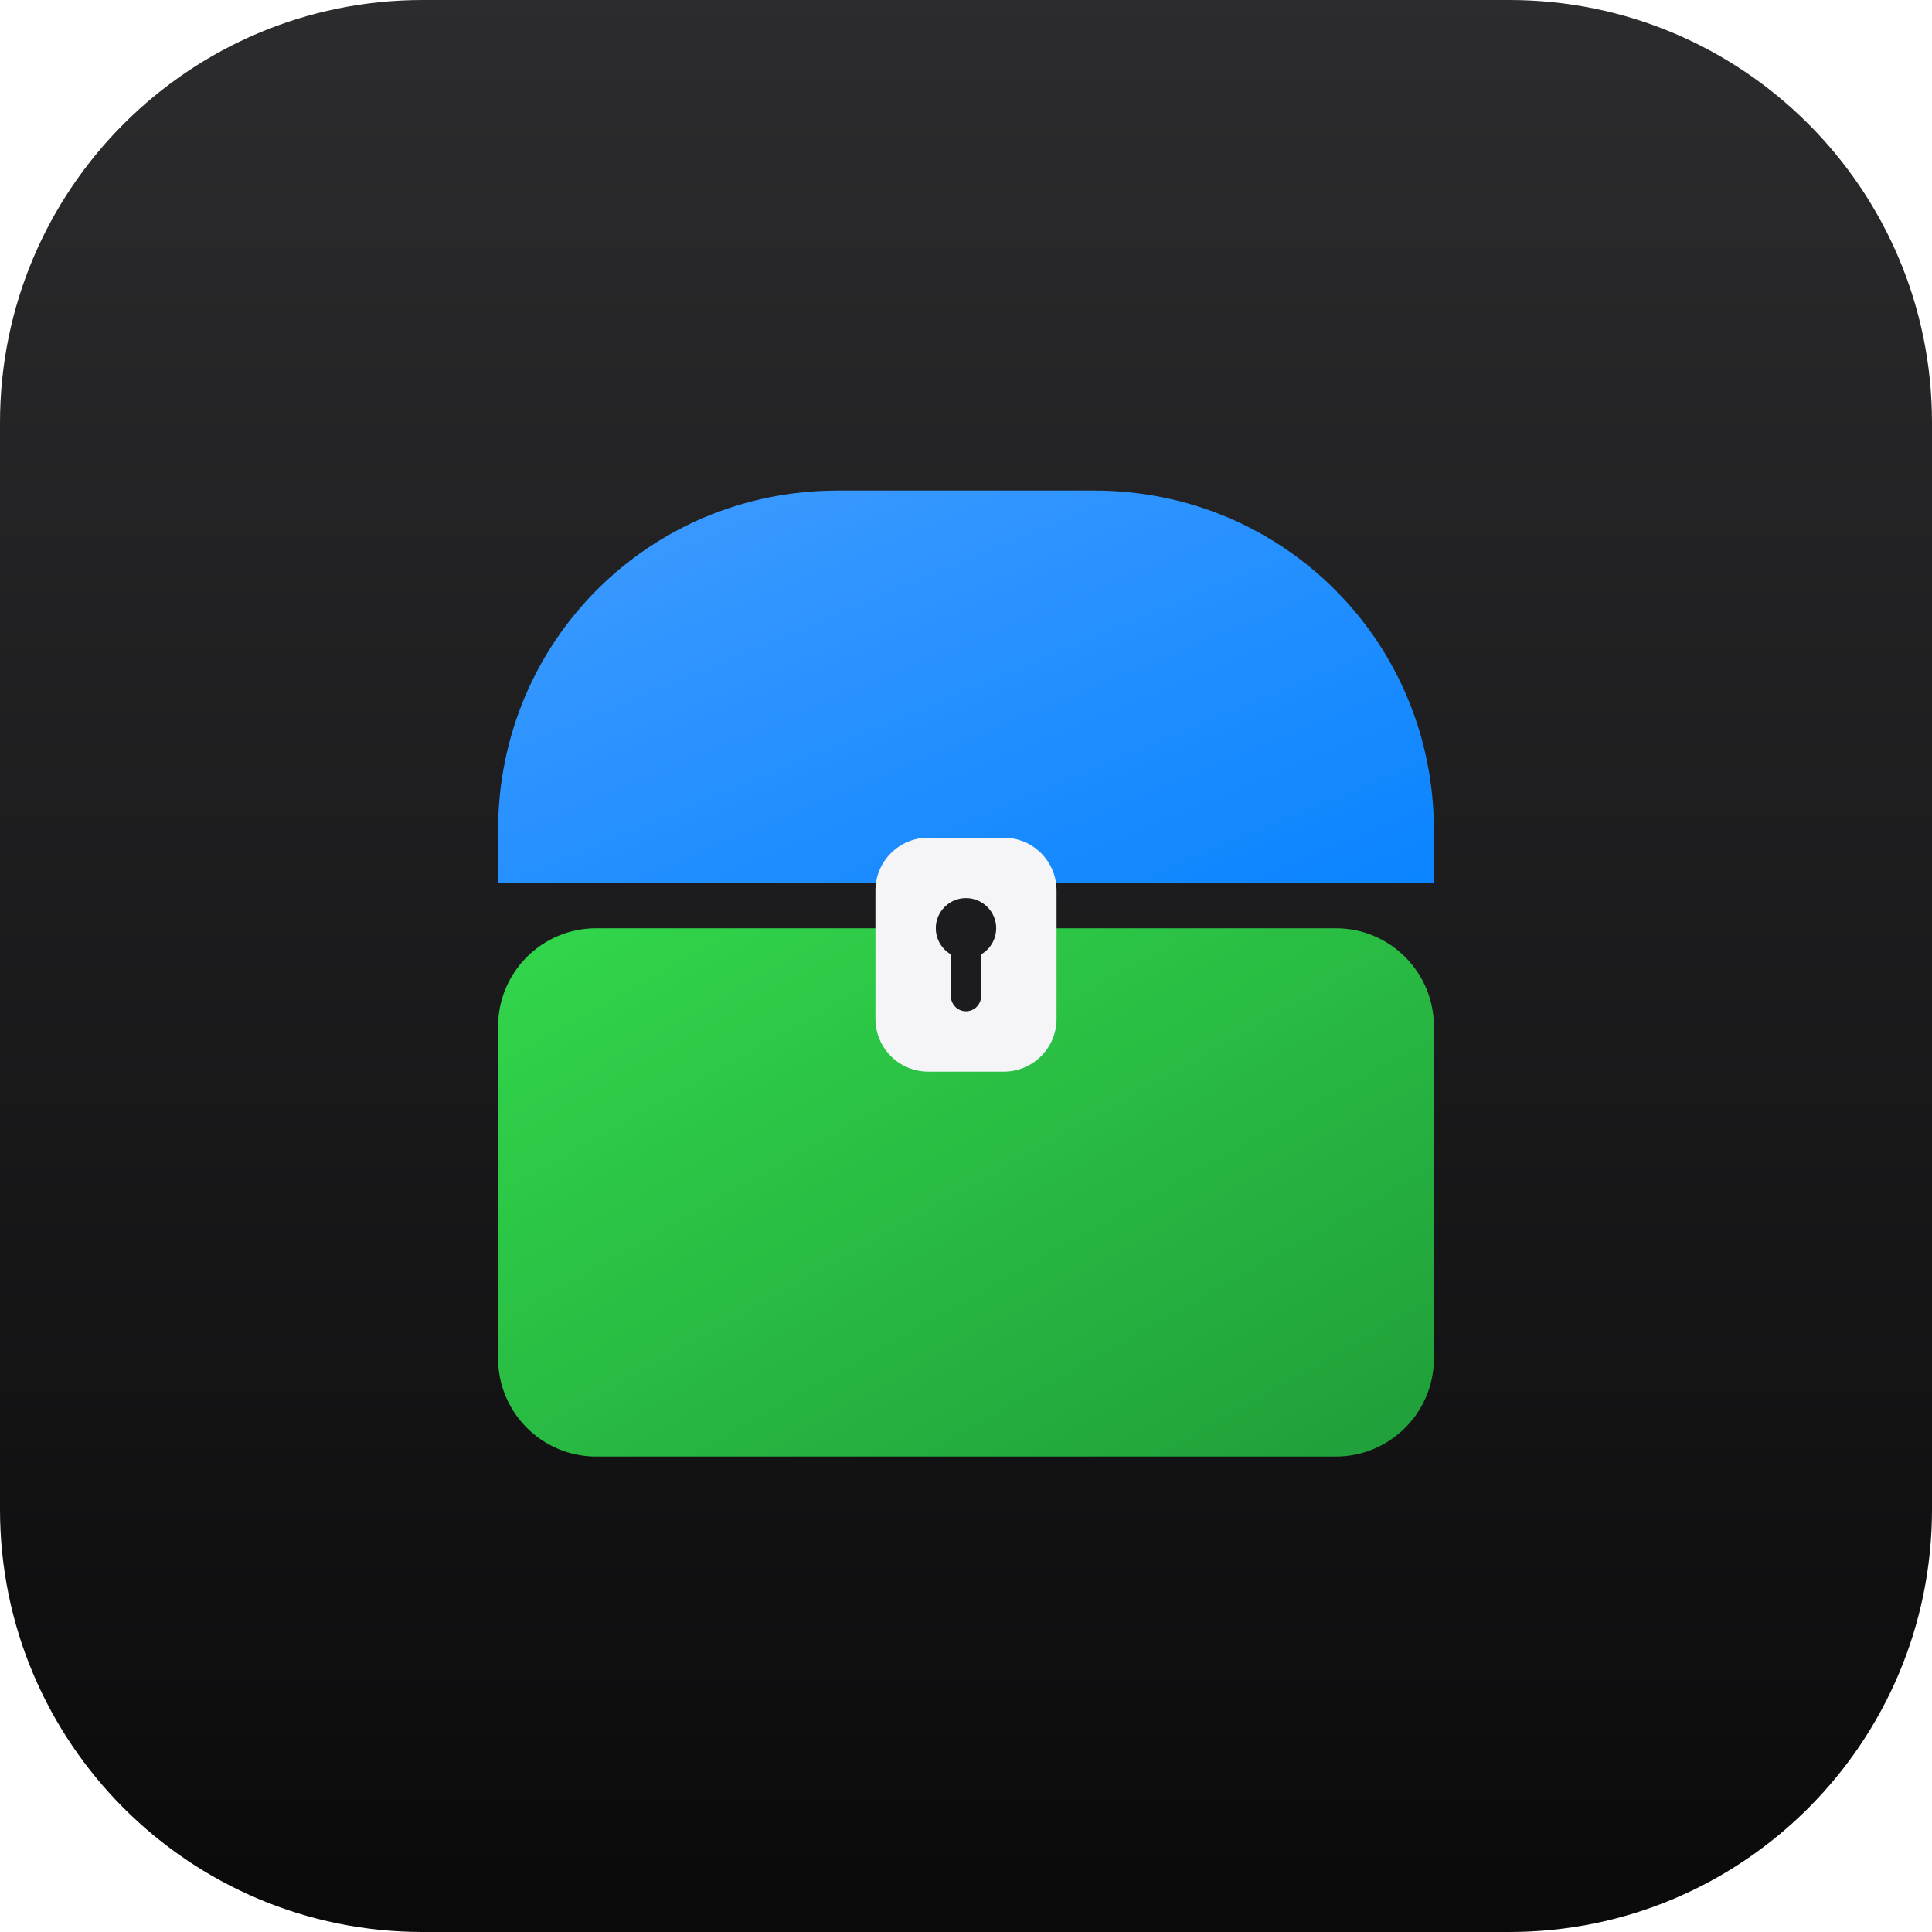
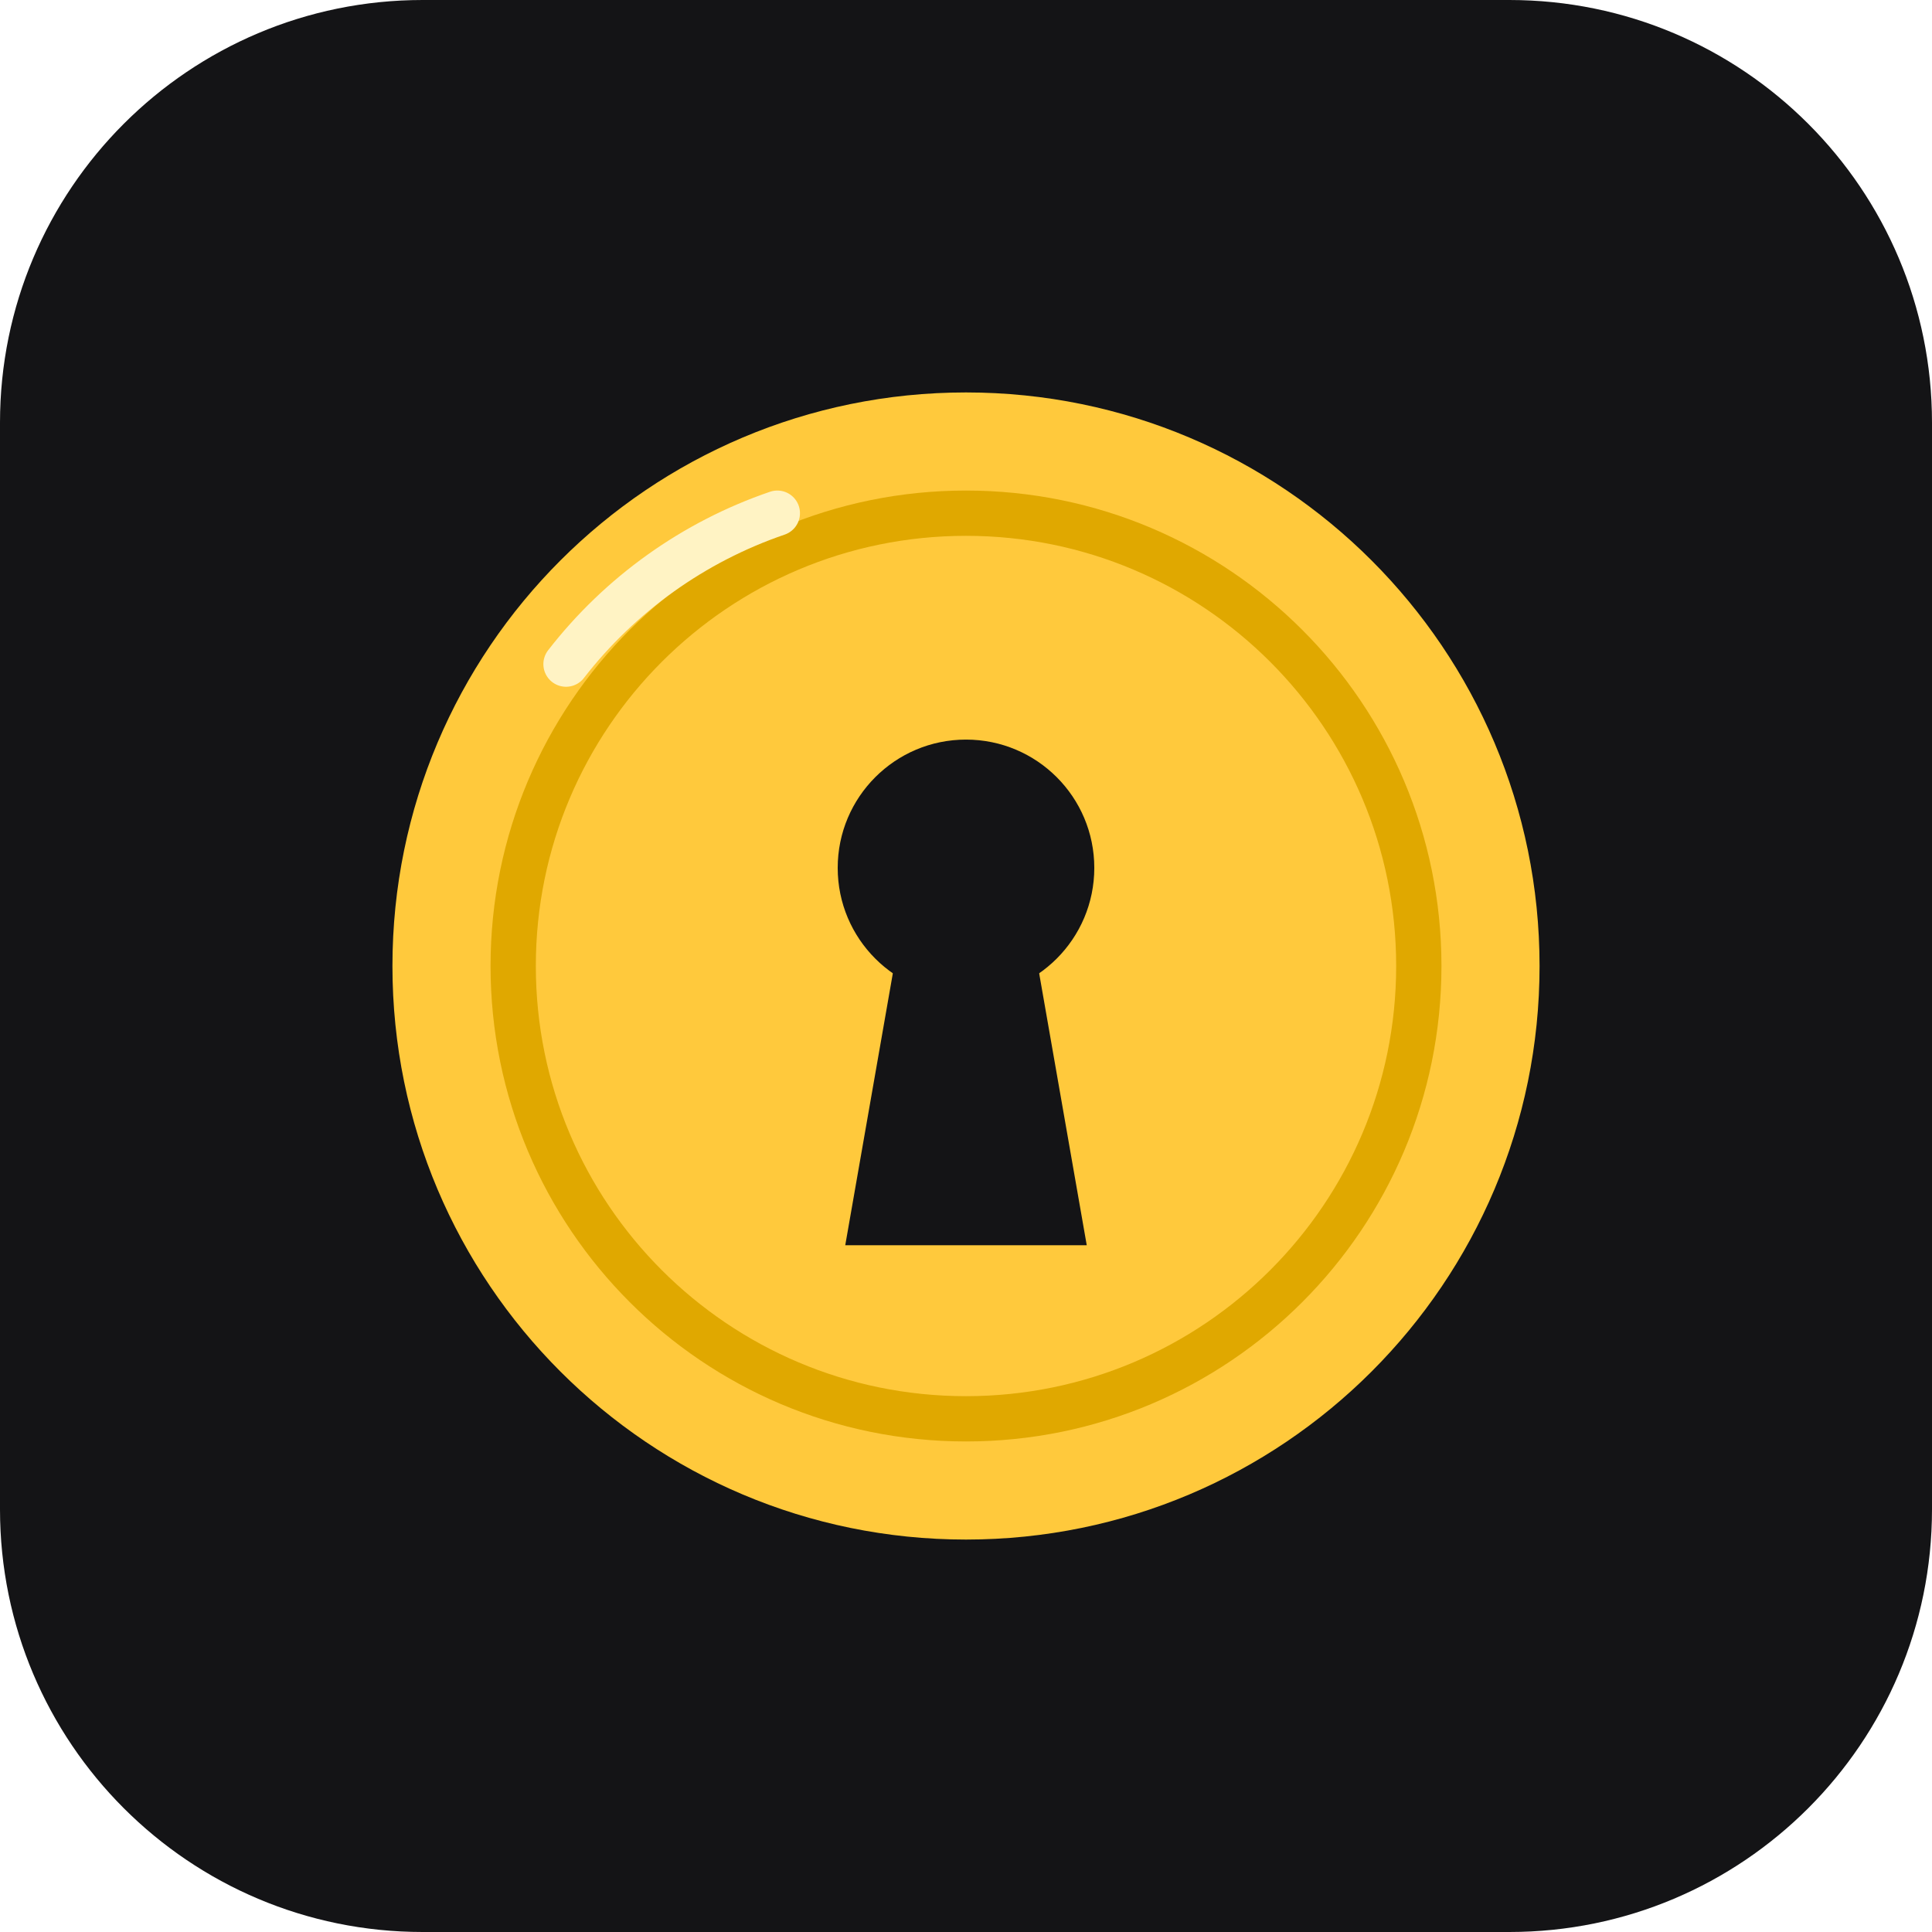
<svg xmlns="http://www.w3.org/2000/svg" viewBox="0 0 512 512">
-   <defs>
-     <linearGradient id="bg" x1="0" y1="0" x2="0" y2="1">
-       <stop offset="0" stop-color="#2c2c2e" />
-       <stop offset="1" stop-color="#0a0a0b" />
-     </linearGradient>
-     <linearGradient id="lid" x1="0" y1="0" x2="1" y2="1">
-       <stop offset="0" stop-color="#409cff" />
-       <stop offset="1" stop-color="#0a84ff" />
-     </linearGradient>
-     <linearGradient id="body" x1="0" y1="0" x2="1" y2="1">
-       <stop offset="0" stop-color="#32d74b" />
-       <stop offset="1" stop-color="#1f9e3a" />
-     </linearGradient>
-   </defs>
-   <rect width="512" height="512" rx="112" fill="url(#bg)" />
-   <g id="chest">
-     <path d="M132 220c0-50 40-90 90-90h68c50 0 90 40 90 90v14H132z" fill="url(#lid)" />
-     <rect x="132" y="246" width="248" height="140" rx="26" fill="url(#body)" />
-     <rect x="232" y="222" width="48" height="62" rx="14" fill="#f5f5f7" />
-     <circle cx="256" cy="246" r="8" fill="#1c1c1e" />
-     <rect x="252" y="250" width="8" height="18" rx="4" fill="#1c1c1e" />
+   <rect width="512" height="512" rx="112" fill="#141416" />
+   <g id="coin">
+     <circle cx="256" cy="256" r="152" fill="#ffc93c" />
+     <circle cx="256" cy="256" r="120" fill="none" stroke="#e0a800" stroke-width="12" />
+     <circle cx="256" cy="230" r="34" fill="#141416" />
+     <path d="M238 250 L224 330 H288 L274 250 Z" fill="#141416" />
+     <path d="M150 176 A120 120 0 0 1 206 136" fill="none" stroke="#fff3c4" stroke-width="12" stroke-linecap="round" />
  </g>
</svg>
